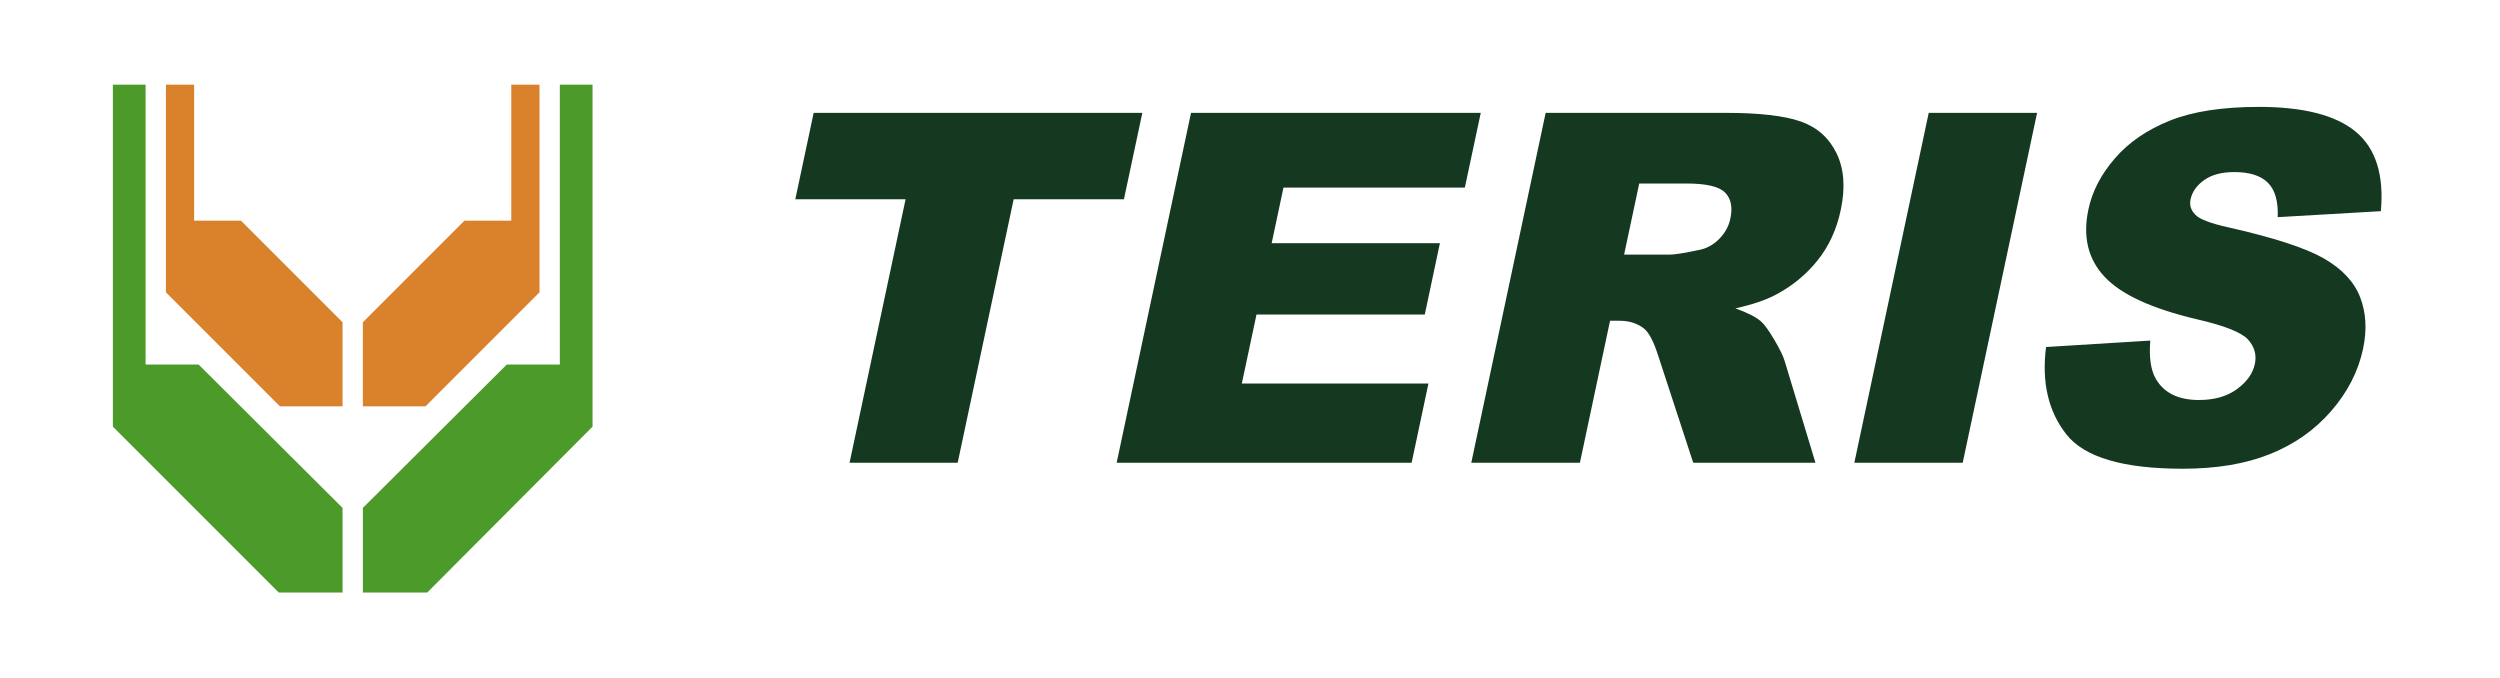
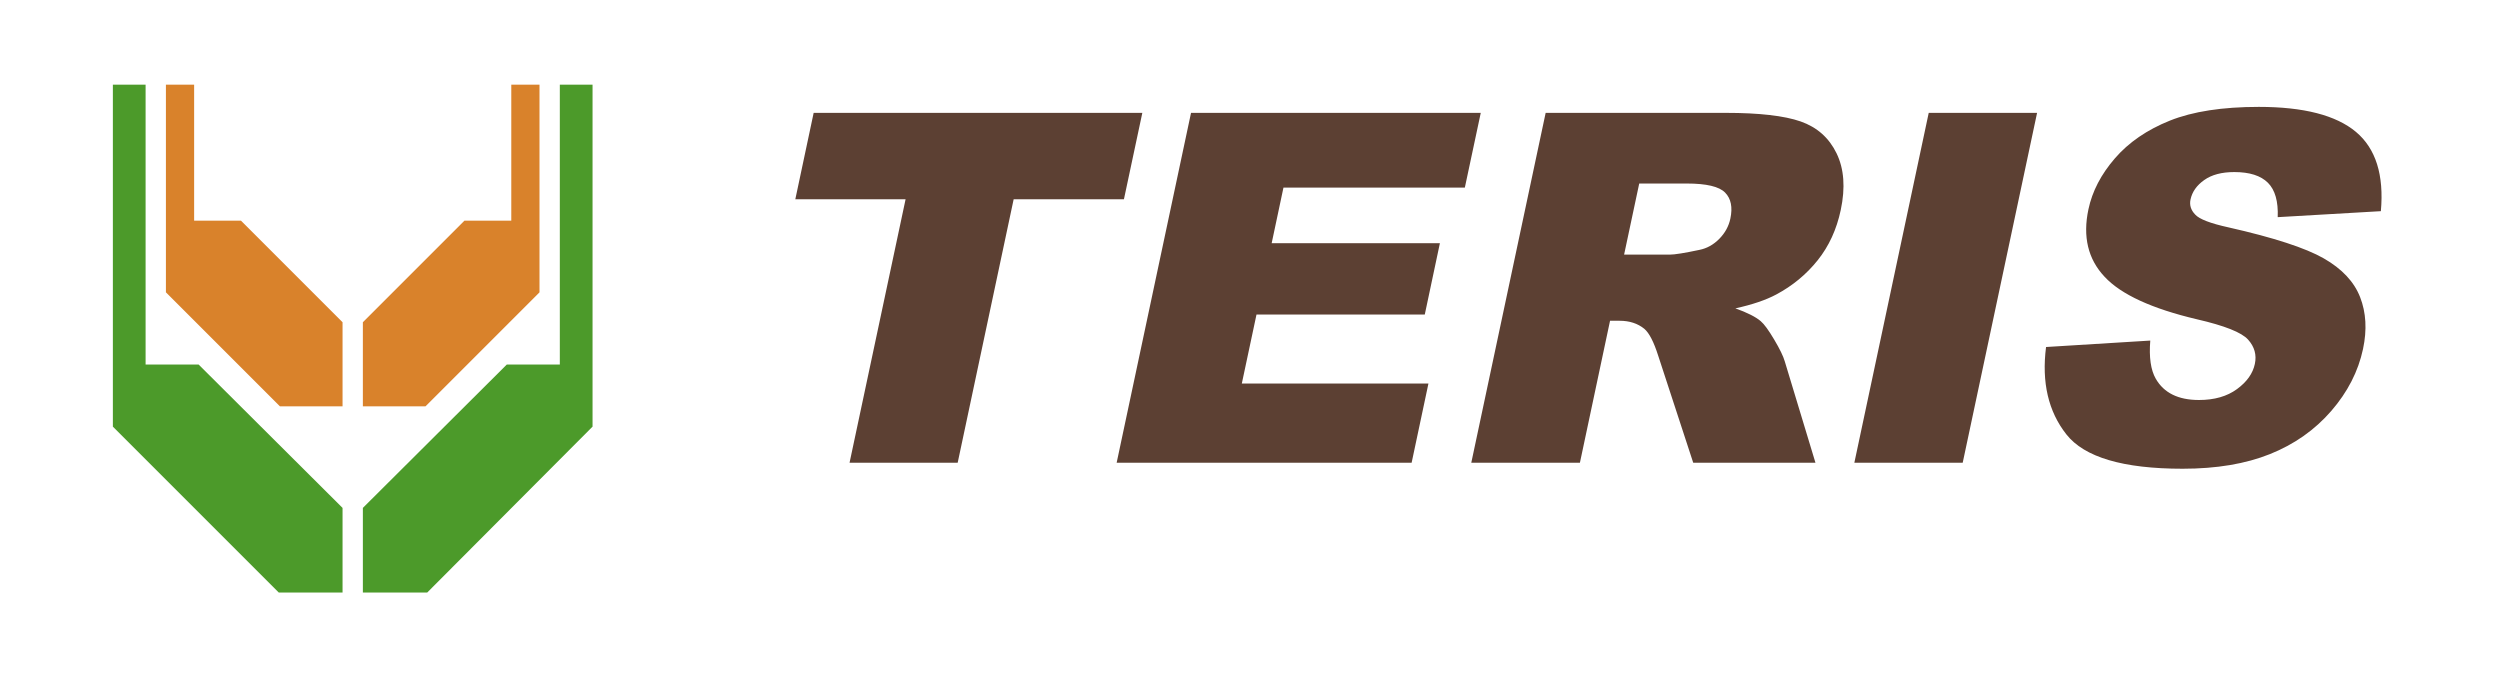
<svg xmlns="http://www.w3.org/2000/svg" viewBox="0 0 443 120" width="100%" height="100%">
  <g id="teris-emblem">
    <path d="M 20.0 15.0 L 20.0 75.6 L 49.4 105.0 L 60.7 105.0 L 60.7 90.0 L 35.2 64.6 L 25.8 64.6 L 25.8 15.0 Z" fill="#4C9A2A" />
    <path d="M 105.0 15.0 L 105.0 75.6 L 75.7 105.0 L 64.3 105.0 L 64.3 90.0 L 89.8 64.6 L 99.2 64.6 L 99.2 15.0 Z" fill="#4C9A2A" />
    <path d="M 29.4 15.0 L 29.4 51.8 L 49.6 72.0 L 60.7 72.0 L 60.7 57.1 L 42.7 39.1 L 34.4 39.1 L 34.4 15.0 Z" fill="#D9822B" />
    <path d="M 95.6 15.0 L 95.6 51.8 L 75.4 72.0 L 64.3 72.0 L 64.3 57.1 L 82.3 39.1 L 90.6 39.1 L 90.6 15.0 Z" fill="#D9822B" />
  </g>
-   <g id="teris-text" fill="#143820">
+   <g id="teris-text" fill="#5C4033">
    <path d="M144.18 20.0H202.42L199.16 35.31H179.62L169.70 82.0H150.54L160.47 35.31H140.93Z M211.05 20.0H262.39L259.57 33.24H227.43L225.34 43.09H255.15L252.47 55.74H222.65L220.05 67.96H253.12L250.14 82.0H197.87Z M260.71 82.0 273.89 20.0H305.82Q314.70 20.0 319.07 21.52Q323.44 23.05 325.44 27.17Q327.44 31.29 326.18 37.21Q325.09 42.37 322.09 46.12Q319.10 49.86 314.76 52.18Q311.99 53.66 307.51 54.64Q310.69 55.78 312.01 56.92Q312.91 57.68 314.39 60.18Q315.87 62.67 316.26 64.03L321.70 82.0H300.04L293.84 63.05Q292.67 59.37 291.38 58.27Q289.62 56.84 287.00 56.84H285.30L279.96 82.0ZM287.79 45.12H295.87Q297.18 45.12 301.13 44.28Q303.11 43.89 304.65 42.33Q306.19 40.77 306.62 38.74Q307.26 35.73 305.69 34.13Q304.13 32.52 298.89 32.52H290.47Z M341.77 20.0H360.97L347.79 82.0H328.59Z M362.56 61.49 381.03 60.35Q380.67 64.79 382.00 67.11Q384.16 70.88 389.66 70.88Q393.76 70.88 396.39 68.95Q399.02 67.03 399.56 64.49Q400.07 62.08 398.36 60.18Q396.65 58.27 389.31 56.58Q377.31 53.75 372.94 49.05Q368.52 44.36 370.07 37.09Q371.08 32.31 374.76 28.06Q378.43 23.81 384.51 21.37Q390.59 18.94 400.27 18.94Q412.16 18.94 417.46 23.36Q422.75 27.78 421.89 37.42L403.61 38.48Q403.78 34.29 401.88 32.39Q399.98 30.49 395.92 30.49Q392.57 30.49 390.58 31.91Q388.59 33.32 388.16 35.35Q387.84 36.83 388.99 38.02Q390.08 39.24 394.93 40.30Q406.91 43.01 411.76 45.78Q416.61 48.55 418.21 52.65Q419.81 56.75 418.73 61.83Q417.46 67.79 413.10 72.82Q408.73 77.86 402.25 80.46Q395.78 83.06 386.77 83.06Q370.95 83.06 366.16 76.97Q361.36 70.88 362.56 61.49Z" />
  </g>
</svg>
